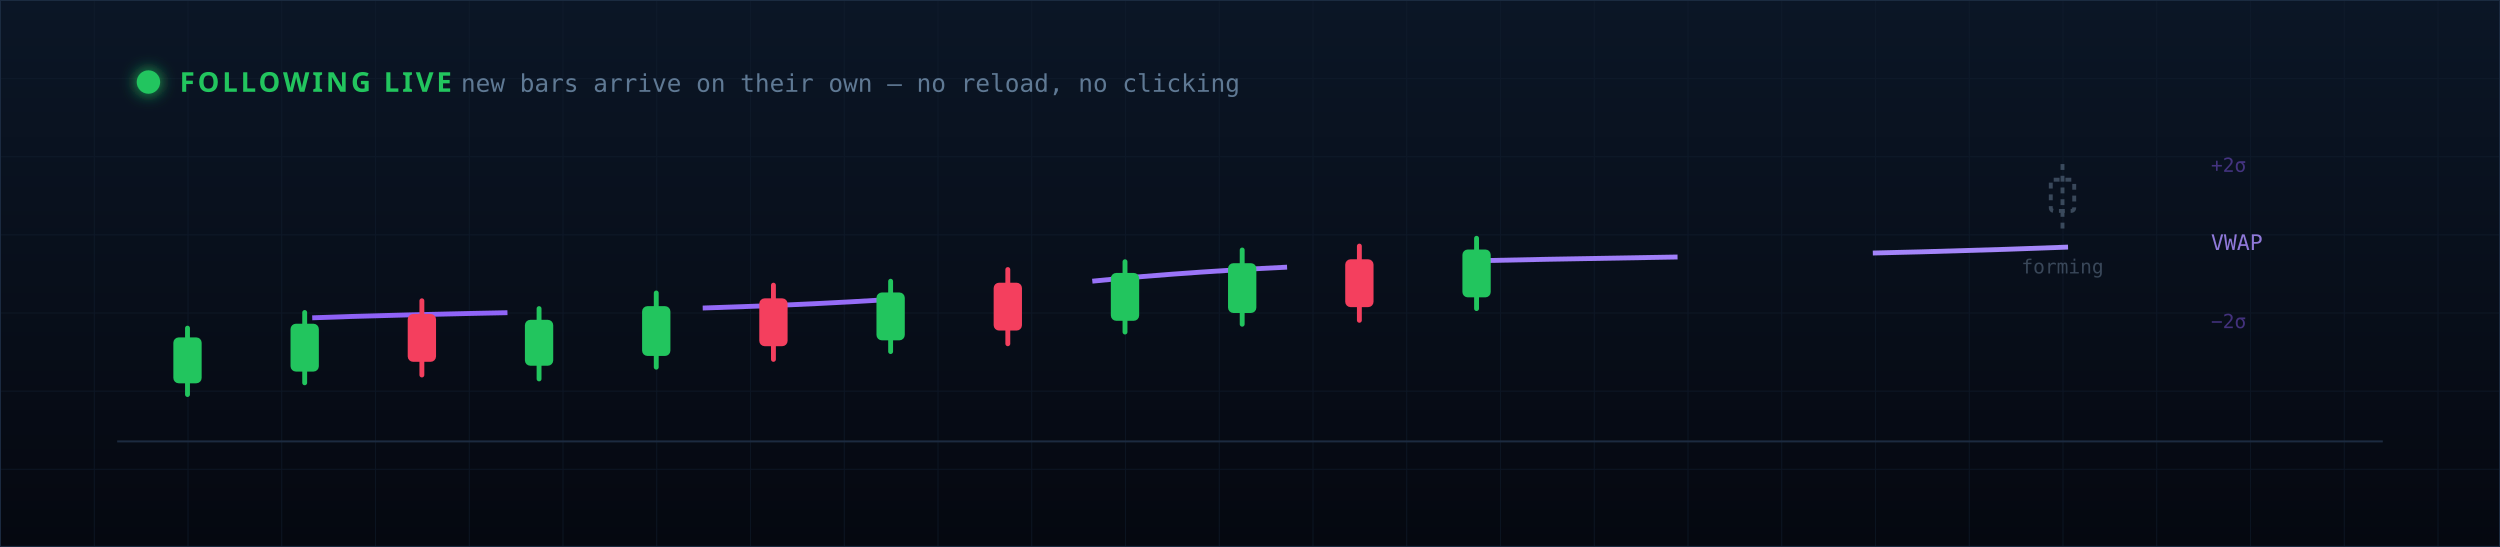
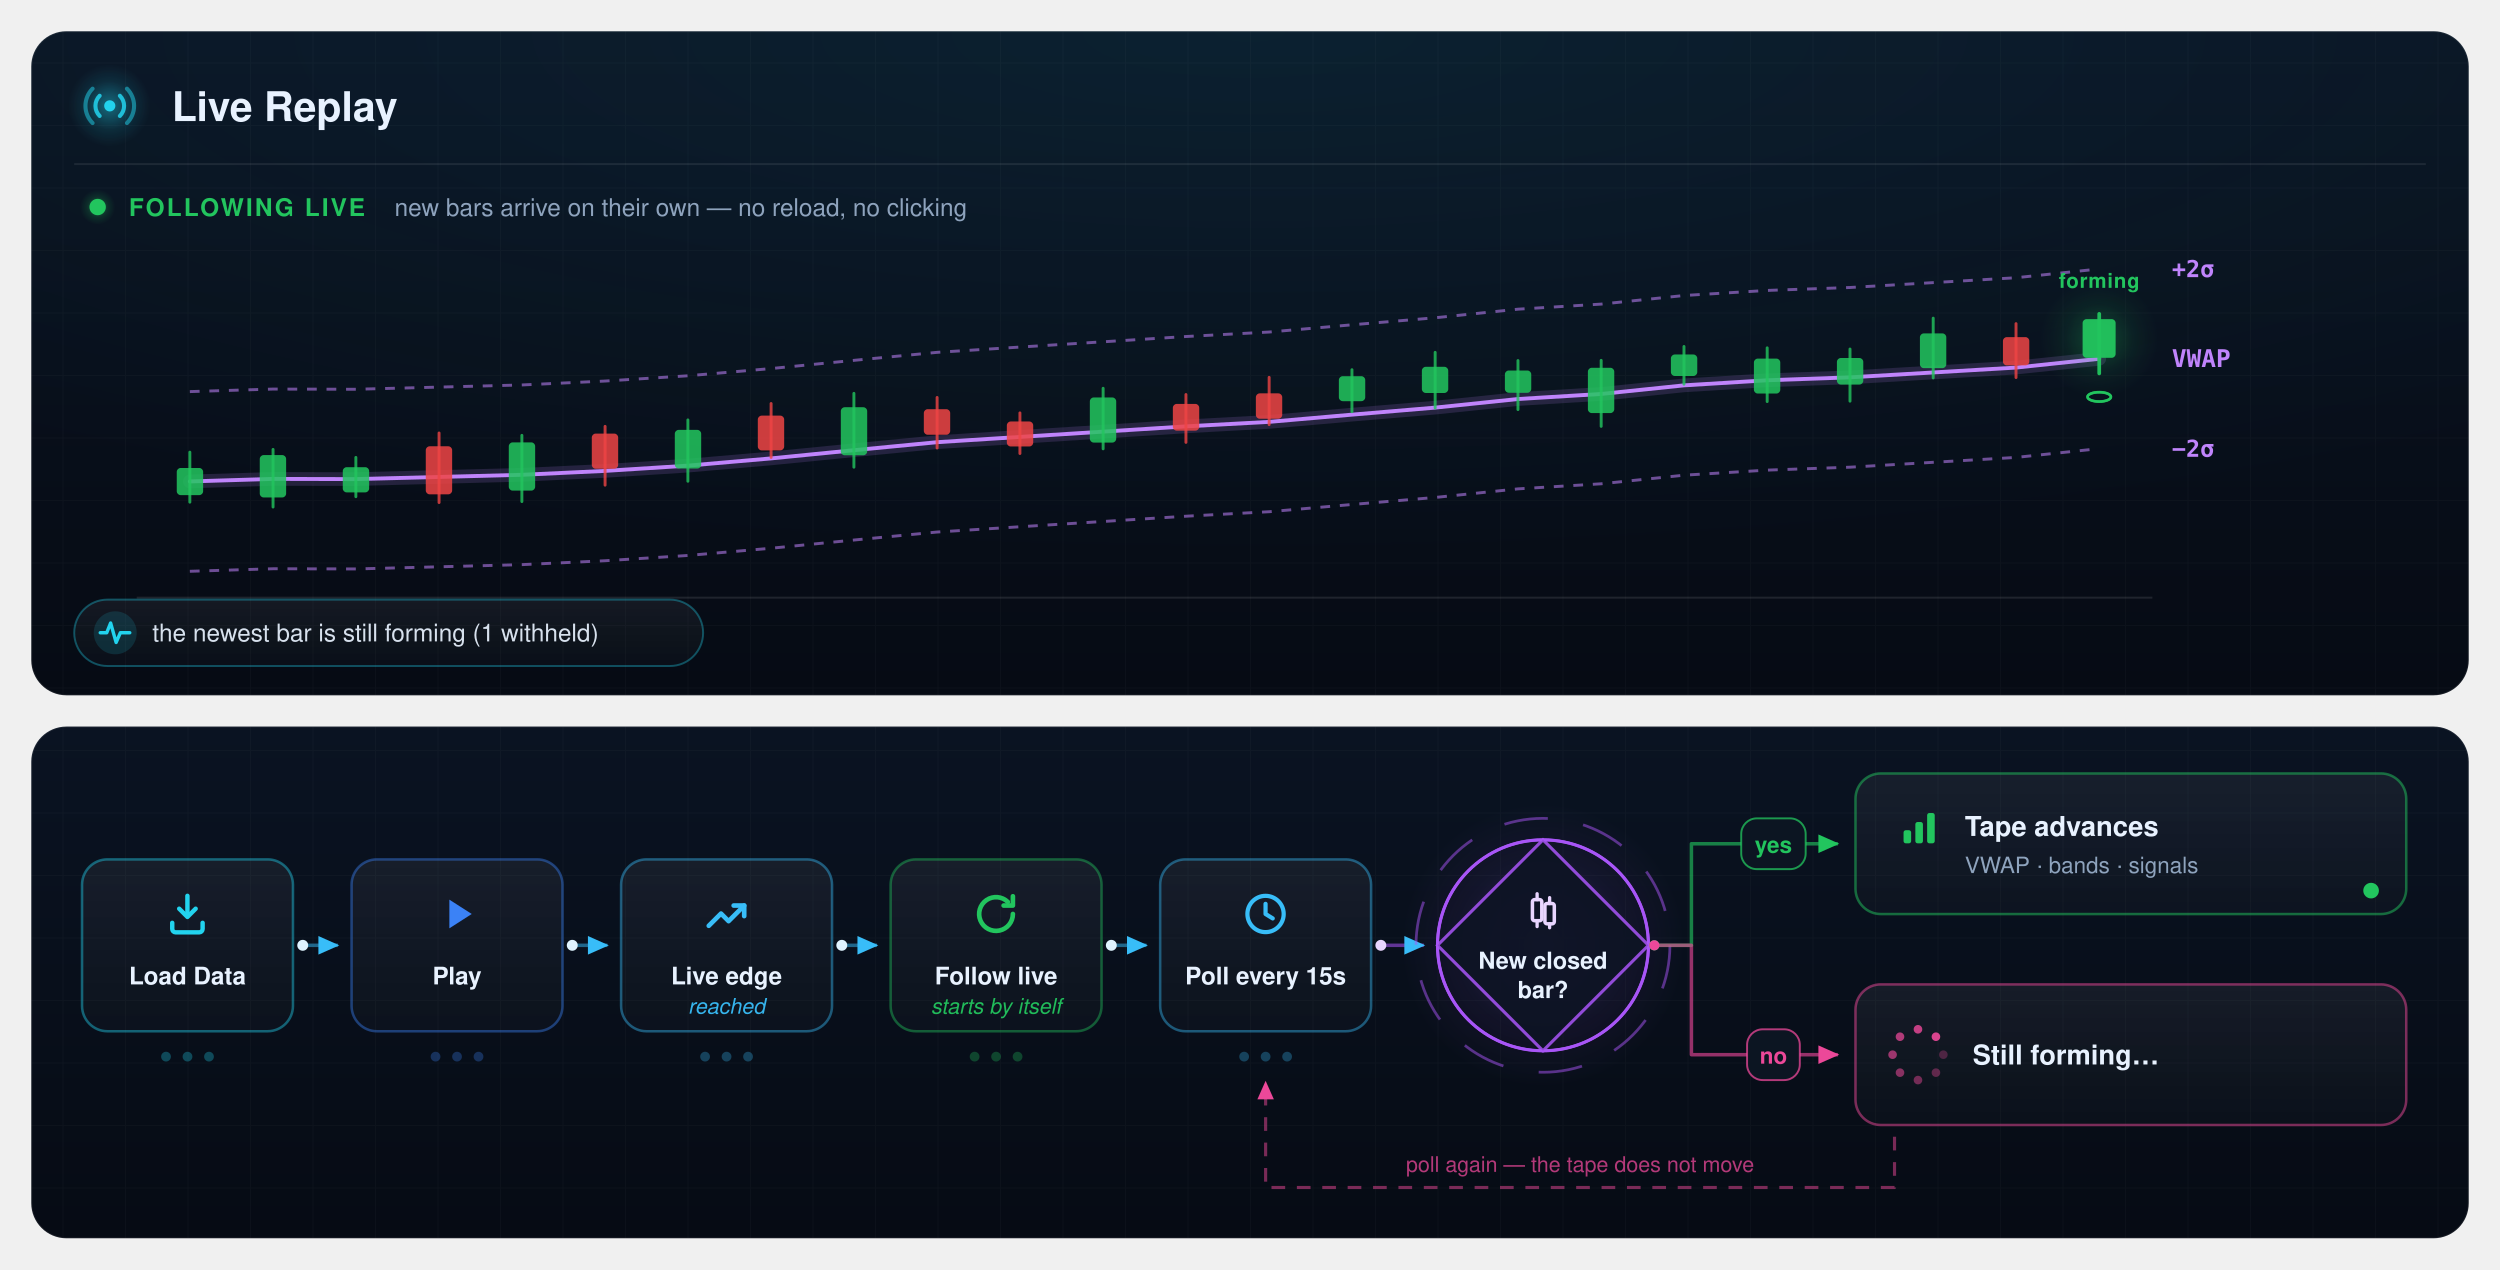
- <svg xmlns="http://www.w3.org/2000/svg" width="1280" height="280" viewBox="0 0 1280 280" role="img" aria-label="Live Replay: candles arrive on their own as the market prints them, roughly fifteen seconds after each bar closes">
+ <svg xmlns="http://www.w3.org/2000/svg" width="1280" height="650" viewBox="0 0 1280 650" role="img" aria-label="Live Replay: candles arrive on their own about fifteen seconds after each bar closes, with VWAP and its two-sigma bands, the forming bar withheld, and the polling loop that decides when the tape advances">
  <defs>
-     <linearGradient id="tbg" x1="0" y1="0" x2="0" y2="1">
-       <stop offset="0%" stop-color="#0b1626" />
-       <stop offset="100%" stop-color="#050810" />
+     <linearGradient id="panel" x1="0" y1="0" x2="0" y2="1">
+       <stop offset="0%" stop-color="#0a1322" />
+       <stop offset="100%" stop-color="#060b14" />
    </linearGradient>
-     <linearGradient id="vwapline" gradientUnits="userSpaceOnUse" x1="60" y1="0" x2="1120" y2="0">
-       <stop offset="0%" stop-color="#8b5cf6" />
-       <stop offset="100%" stop-color="#a78bfa" />
+     <pattern id="grid" width="32" height="32" patternUnits="userSpaceOnUse">
+       <path d="M32 0H0v32" fill="none" stroke="#ffffff" stroke-opacity=".026" stroke-width="1" />
+     </pattern>
+     <radialGradient id="wash" cx="50%" cy="0%" r="80%">
+       <stop offset="0%" stop-color="#22d3ee" stop-opacity=".07" />
+       <stop offset="100%" stop-color="#22d3ee" stop-opacity="0" />
+     </radialGradient>
+     <radialGradient id="gGreen" cx="50%" cy="50%" r="50%">
+       <stop offset="0%" stop-color="#22c55e" stop-opacity=".55" />
+       <stop offset="60%" stop-color="#22c55e" stop-opacity=".13" />
+       <stop offset="100%" stop-color="#22c55e" stop-opacity="0" />
+     </radialGradient>
+     <radialGradient id="gViolet" cx="50%" cy="50%" r="50%">
+       <stop offset="0%" stop-color="#a855f7" stop-opacity=".55" />
+       <stop offset="60%" stop-color="#a855f7" stop-opacity=".13" />
+       <stop offset="100%" stop-color="#a855f7" stop-opacity="0" />
+     </radialGradient>
+     <radialGradient id="gCyan" cx="50%" cy="50%" r="50%">
+       <stop offset="0%" stop-color="#22d3ee" stop-opacity=".55" />
+       <stop offset="60%" stop-color="#22d3ee" stop-opacity=".13" />
+       <stop offset="100%" stop-color="#22d3ee" stop-opacity="0" />
+     </radialGradient>
+     <linearGradient id="card" x1="0" y1="0" x2="0" y2="1">
+       <stop offset="0%" stop-color="#ffffff" stop-opacity=".055" />
+       <stop offset="100%" stop-color="#ffffff" stop-opacity=".014" />
    </linearGradient>
-     <filter id="lglow" x="-90%" y="-90%" width="280%" height="280%">
-       <feGaussianBlur stdDeviation="4" result="b" />
-       <feMerge>
-         <feMergeNode in="b" />
-         <feMergeNode in="SourceGraphic" />
-       </feMerge>
-     </filter>
-     <pattern id="tgrid" width="48" height="40" patternUnits="userSpaceOnUse">
-       <path d="M 48 0 L 0 0 0 40" fill="none" stroke="#111e2f" stroke-width="1" />
-     </pattern>
+     <marker id="ar" viewBox="0 0 10 10" refX="8.4" refY="5" markerWidth="6.6" markerHeight="6.6" orient="auto-start-reverse">
+       <path d="M0 1 9 5 0 9z" fill="#38bdf8" />
+     </marker>
+     <marker id="arPink" viewBox="0 0 10 10" refX="8.4" refY="5" markerWidth="6.6" markerHeight="6.6" orient="auto-start-reverse">
+       <path d="M0 1 9 5 0 9z" fill="#ec4899" />
+     </marker>
+     <marker id="arGreen" viewBox="0 0 10 10" refX="8.4" refY="5" markerWidth="6.6" markerHeight="6.6" orient="auto-start-reverse">
+       <path d="M0 1 9 5 0 9z" fill="#22c55e" />
+     </marker>
  </defs>
-   <rect width="1280" height="280" fill="url(#tbg)" />
-   <rect width="1280" height="280" fill="url(#tgrid)" opacity=".55" />
-   <rect width="1280" height="280" fill="none" stroke="#1c2b40" />
-   <g fill="none">
-     <path pathLength="100" stroke-dasharray="100" stroke-dashoffset="100" d="M 60 168 C 220 156, 380 164, 540 146 S 860 136, 1120 124" stroke="url(#vwapline)" stroke-width="2.5">
-       <animate attributeName="stroke-dashoffset" values="100;0;0" keyTimes="0;.18;1" dur="9s" repeatCount="indefinite" calcMode="spline" keySplines="0.4 0 0.2 1;0 0 1 1" />
+   <g>
+     <rect x="16" y="16" width="1248" height="340" rx="18" fill="url(#panel)" stroke="#ffffff" stroke-opacity=".075" />
+     <rect x="16" y="16" width="1248" height="340" rx="18" fill="url(#grid)" />
+     <rect x="16" y="16" width="1248" height="340" rx="18" fill="url(#wash)" />
+     <circle cx="56" cy="54" r="21" fill="url(#gCyan)" opacity=".8" />
+     <g transform="translate(43 41) scale(1.1)">
+       <circle cx="12" cy="12" r="2.6" fill="#22d3ee" />
+       <path d="M7.3 7.3a6.6 6.6 0 0 0 0 9.4M16.7 7.3a6.6 6.6 0 0 1 0 9.4" fill="none" stroke="#22d3ee" stroke-width="1.9" stroke-linecap="round" opacity=".85" />
+       <path d="M4 4a11.3 11.3 0 0 0 0 16M20 4a11.3 11.3 0 0 1 0 16" fill="none" stroke="#22d3ee" stroke-width="1.9" stroke-linecap="round" opacity=".5" />
+     </g>
+     <text x="88" y="62" font-family="ui-sans-serif,-apple-system,BlinkMacSystemFont,'Segoe UI',Helvetica,Arial,sans-serif" font-size="21" font-weight="700" fill="#e8f2ff">Live Replay</text>
+     <line x1="38" y1="84" x2="1242" y2="84" stroke="#ffffff" stroke-opacity=".08" stroke-width="1" />
+     <circle cx="50" cy="106" r="9" fill="url(#gGreen)">
+       <animate attributeName="opacity" values=".35;1;.35" dur="2.4s" repeatCount="indefinite" />
+     </circle>
+     <circle cx="50" cy="106" r="4.2" fill="#22c55e" />
+     <text x="66" y="110.6" font-family="ui-sans-serif,-apple-system,BlinkMacSystemFont,'Segoe UI',Helvetica,Arial,sans-serif" font-size="12.5" font-weight="700" letter-spacing="1.1" fill="#22c55e">FOLLOWING LIVE</text>
+     <text x="202" y="110.6" font-family="ui-sans-serif,-apple-system,BlinkMacSystemFont,'Segoe UI',Helvetica,Arial,sans-serif" font-size="12.5" fill="#8ea3bd">new bars arrive on their own — no reload, no clicking</text>
+     <polyline points="97.2,200.5 139.8,199.2 182.2,199.3 224.8,198.2 267.2,197.1 309.8,195.1 352.2,192.4 394.8,188.7 437.2,184.5 479.8,180.4 522.2,177.7 564.8,175.0 607.2,172.3 649.8,170.0 692.2,166.3 734.8,162.7 777.2,158.3 819.8,155.7 862.2,151.3 904.8,148.7 947.2,147.2 989.8,144.7 1032.2,142.2 1074.8,137.7" fill="none" stroke="#c084fc" stroke-opacity=".55" stroke-width="1.5" stroke-dasharray="5 5" />
+     <polyline points="97.2,292.5 139.8,291.2 182.2,291.3 224.8,290.2 267.2,289.1 309.8,287.1 352.2,284.4 394.8,280.7 437.2,276.5 479.8,272.4 522.2,269.7 564.8,267.0 607.2,264.3 649.8,262.0 692.2,258.3 734.8,254.7 777.2,250.3 819.8,247.7 862.2,243.3 904.8,240.7 947.2,239.2 989.8,236.7 1032.2,234.2 1074.8,229.7" fill="none" stroke="#c084fc" stroke-opacity=".55" stroke-width="1.5" stroke-dasharray="5 5" />
+     <polyline points="97.2,246.5 139.8,245.2 182.2,245.3 224.8,244.2 267.2,243.1 309.8,241.1 352.2,238.4 394.8,234.7 437.2,230.5 479.8,226.4 522.2,223.7 564.8,221.0 607.2,218.3 649.8,216.0 692.2,212.3 734.8,208.7 777.2,204.3 819.8,201.7 862.2,197.3 904.8,194.7 947.2,193.2 989.8,190.7 1032.2,188.2 1074.8,183.7" fill="none" stroke="#c084fc" stroke-opacity=".16" stroke-width="7" stroke-linecap="round" />
+     <polyline points="97.2,246.5 139.8,245.2 182.2,245.3 224.8,244.2 267.2,243.1 309.8,241.1 352.2,238.4 394.8,234.7 437.2,230.5 479.8,226.4 522.2,223.7 564.8,221.0 607.2,218.3 649.8,216.0 692.2,212.3 734.8,208.7 777.2,204.3 819.8,201.7 862.2,197.3 904.8,194.7 947.2,193.2 989.8,190.7 1032.2,188.2 1074.8,183.7" fill="none" stroke="#c084fc" stroke-width="2" stroke-linecap="round" />
+     <line x1="97.2" y1="231.5" x2="97.2" y2="257.1" stroke="#22c55e" stroke-opacity="0.8" stroke-width="1.5" stroke-linecap="round" />
+     <rect x="90.5" y="239.6" width="13.5" height="13.9" rx="2" fill="#22c55e" fill-opacity="0.85">
+     </rect>
+     <line x1="139.8" y1="230.1" x2="139.8" y2="259.6" stroke="#22c55e" stroke-opacity="0.8" stroke-width="1.5" stroke-linecap="round" />
+     <rect x="133.0" y="233.0" width="13.5" height="21.7" rx="2" fill="#22c55e" fill-opacity="0.85">
+     </rect>
+     <line x1="182.2" y1="234.2" x2="182.2" y2="254.3" stroke="#22c55e" stroke-opacity="0.8" stroke-width="1.5" stroke-linecap="round" />
+     <rect x="175.5" y="239.2" width="13.5" height="12.9" rx="2" fill="#22c55e" fill-opacity="0.85">
+     </rect>
+     <line x1="224.8" y1="221.7" x2="224.8" y2="257.3" stroke="#ef4444" stroke-opacity="0.8" stroke-width="1.5" stroke-linecap="round" />
+     <rect x="218.0" y="228.5" width="13.5" height="24.6" rx="2" fill="#ef4444" fill-opacity="0.85">
+     </rect>
+     <line x1="267.2" y1="222.9" x2="267.2" y2="256.8" stroke="#22c55e" stroke-opacity="0.8" stroke-width="1.5" stroke-linecap="round" />
+     <rect x="260.5" y="226.5" width="13.5" height="24.7" rx="2" fill="#22c55e" fill-opacity="0.85">
+     </rect>
+     <line x1="309.8" y1="218.3" x2="309.8" y2="248.4" stroke="#ef4444" stroke-opacity="0.8" stroke-width="1.5" stroke-linecap="round" />
+     <rect x="303.0" y="222.0" width="13.5" height="18.0" rx="2" fill="#ef4444" fill-opacity="0.85">
+     </rect>
+     <line x1="352.2" y1="215.0" x2="352.2" y2="246.4" stroke="#22c55e" stroke-opacity="0.8" stroke-width="1.5" stroke-linecap="round" />
+     <rect x="345.5" y="220.1" width="13.5" height="19.8" rx="2" fill="#22c55e" fill-opacity="0.85">
+     </rect>
+     <line x1="394.8" y1="206.6" x2="394.8" y2="234.2" stroke="#ef4444" stroke-opacity="0.8" stroke-width="1.5" stroke-linecap="round" />
+     <rect x="388.0" y="212.8" width="13.5" height="17.8" rx="2" fill="#ef4444" fill-opacity="0.85">
+     </rect>
+     <line x1="437.2" y1="201.4" x2="437.2" y2="239.2" stroke="#22c55e" stroke-opacity="0.8" stroke-width="1.5" stroke-linecap="round" />
+     <rect x="430.5" y="208.5" width="13.5" height="24.6" rx="2" fill="#22c55e" fill-opacity="0.85">
+     </rect>
+     <line x1="479.8" y1="203.5" x2="479.8" y2="229.4" stroke="#ef4444" stroke-opacity="0.8" stroke-width="1.5" stroke-linecap="round" />
+     <rect x="473.0" y="209.5" width="13.5" height="13.1" rx="2" fill="#ef4444" fill-opacity="0.85">
+     </rect>
+     <line x1="522.2" y1="211.4" x2="522.2" y2="232.2" stroke="#ef4444" stroke-opacity="0.8" stroke-width="1.5" stroke-linecap="round" />
+     <rect x="515.5" y="215.8" width="13.5" height="12.8" rx="2" fill="#ef4444" fill-opacity="0.85">
+     </rect>
+     <line x1="564.8" y1="198.8" x2="564.8" y2="229.8" stroke="#22c55e" stroke-opacity="0.8" stroke-width="1.5" stroke-linecap="round" />
+     <rect x="558.0" y="203.5" width="13.5" height="23.1" rx="2" fill="#22c55e" fill-opacity="0.85">
+     </rect>
+     <line x1="607.2" y1="202.0" x2="607.2" y2="226.5" stroke="#ef4444" stroke-opacity="0.8" stroke-width="1.5" stroke-linecap="round" />
+     <rect x="600.5" y="206.8" width="13.5" height="13.7" rx="2" fill="#ef4444" fill-opacity="0.85">
+     </rect>
+     <line x1="649.8" y1="193.2" x2="649.8" y2="217.4" stroke="#ef4444" stroke-opacity="0.8" stroke-width="1.5" stroke-linecap="round" />
+     <rect x="643.0" y="201.4" width="13.5" height="13.0" rx="2" fill="#ef4444" fill-opacity="0.85">
+     </rect>
+     <line x1="692.2" y1="189.3" x2="692.2" y2="210.8" stroke="#22c55e" stroke-opacity="0.8" stroke-width="1.5" stroke-linecap="round" />
+     <rect x="685.5" y="192.6" width="13.5" height="12.8" rx="2" fill="#22c55e" fill-opacity="0.85">
+     </rect>
+     <line x1="734.8" y1="180.4" x2="734.8" y2="208.9" stroke="#22c55e" stroke-opacity="0.8" stroke-width="1.5" stroke-linecap="round" />
+     <rect x="728.0" y="187.8" width="13.5" height="13.4" rx="2" fill="#22c55e" fill-opacity="0.85">
+     </rect>
+     <line x1="777.2" y1="184.6" x2="777.2" y2="209.7" stroke="#22c55e" stroke-opacity="0.8" stroke-width="1.5" stroke-linecap="round" />
+     <rect x="770.5" y="189.7" width="13.5" height="11.4" rx="2" fill="#22c55e" fill-opacity="0.85">
+     </rect>
+     <line x1="819.8" y1="184.5" x2="819.8" y2="218.3" stroke="#22c55e" stroke-opacity="0.8" stroke-width="1.5" stroke-linecap="round" />
+     <rect x="813.0" y="188.3" width="13.5" height="23.2" rx="2" fill="#22c55e" fill-opacity="0.85">
+     </rect>
+     <line x1="862.2" y1="177.4" x2="862.2" y2="196.7" stroke="#22c55e" stroke-opacity="0.8" stroke-width="1.5" stroke-linecap="round" />
+     <rect x="855.5" y="181.5" width="13.5" height="11.0" rx="2" fill="#22c55e" fill-opacity="0.85">
+     </rect>
+     <line x1="904.8" y1="178.1" x2="904.8" y2="205.6" stroke="#22c55e" stroke-opacity="0.8" stroke-width="1.5" stroke-linecap="round" />
+     <rect x="898.0" y="183.6" width="13.5" height="17.9" rx="2" fill="#22c55e" fill-opacity="0.85">
+     </rect>
+     <line x1="947.2" y1="178.7" x2="947.2" y2="205.4" stroke="#22c55e" stroke-opacity="0.8" stroke-width="1.5" stroke-linecap="round" />
+     <rect x="940.5" y="183.3" width="13.5" height="13.6" rx="2" fill="#22c55e" fill-opacity="0.85">
+     </rect>
+     <line x1="989.8" y1="162.9" x2="989.8" y2="193.5" stroke="#22c55e" stroke-opacity="0.8" stroke-width="1.5" stroke-linecap="round" />
+     <rect x="983.0" y="170.7" width="13.5" height="17.8" rx="2" fill="#22c55e" fill-opacity="0.85">
+     </rect>
+     <line x1="1032.2" y1="165.7" x2="1032.2" y2="193.3" stroke="#ef4444" stroke-opacity="0.8" stroke-width="1.5" stroke-linecap="round" />
+     <rect x="1025.5" y="172.6" width="13.5" height="14.5" rx="2" fill="#ef4444" fill-opacity="0.85">
+     </rect>
+     <circle cx="1074.8" cy="173.3" r="30" fill="url(#gGreen)" opacity=".55">
+       <animate attributeName="opacity" values=".3;.8;.3" dur="1.8s" repeatCount="indefinite" />
+     </circle>
+     <line x1="1074.8" y1="160.7" x2="1074.8" y2="191.2" stroke="#22c55e" stroke-opacity="0.95" stroke-width="1.9" stroke-linecap="round" />
+     <rect x="1066.3" y="163.4" width="16.9" height="19.8" rx="2" fill="#22c55e" fill-opacity="0.95">
+       <animate attributeName="fill-opacity" values=".62;1;.62" dur="1.8s" repeatCount="indefinite" />
+     </rect>
+     <ellipse cx="1074.8" cy="203.2" rx="6" ry="2.4" fill="none" stroke="#22c55e" stroke-width="1.4" opacity=".9">
+       <animate attributeName="rx" values="6;21;6" dur="2.6s" repeatCount="indefinite" />
+     </ellipse>
+     <ellipse cx="1074.8" cy="203.2" rx="6" ry="2.4" fill="none" stroke="#22c55e" stroke-width="1.2">
+       <animate attributeName="opacity" values=".85;0;.85" dur="2.6s" repeatCount="indefinite" />
+     </ellipse>
+     <text x="1112" y="141.9" font-family="ui-monospace,SFMono-Regular,Menlo,Consolas,monospace" font-size="12" font-weight="600" fill="#c084fc">+2σ</text>
+     <text x="1112" y="187.9" font-family="ui-monospace,SFMono-Regular,Menlo,Consolas,monospace" font-size="12.5" font-weight="700" fill="#c084fc">VWAP</text>
+     <text x="1112" y="233.9" font-family="ui-monospace,SFMono-Regular,Menlo,Consolas,monospace" font-size="12" font-weight="600" fill="#c084fc">−2σ</text>
+     <text x="1074.8" y="147.4" text-anchor="middle" font-family="ui-sans-serif,-apple-system,BlinkMacSystemFont,'Segoe UI',Helvetica,Arial,sans-serif" font-size="10.5" font-weight="600" letter-spacing=".4" fill="#22c55e">forming</text>
+     <line x1="70" y1="306" x2="1102" y2="306" stroke="#ffffff" stroke-opacity=".10" stroke-width="1" />
+     <rect x="38" y="307" width="322" height="34" rx="17" fill="url(#card)" stroke="#22d3ee" stroke-opacity=".34" />
+     <circle cx="59" cy="324" r="11" fill="#22d3ee" fill-opacity=".14" />
+     <g transform="translate(49 314) scale(.83)">
+       <path d="M2.8 12h4l2.4-6 3.4 12 2.6-6h5.8" fill="none" stroke="#22d3ee" stroke-width="2.1" stroke-linecap="round" stroke-linejoin="round" />
+     </g>
+     <text x="78" y="328.4" font-family="ui-sans-serif,-apple-system,BlinkMacSystemFont,'Segoe UI',Helvetica,Arial,sans-serif" font-size="12.5" fill="#e8f2ff" fill-opacity=".92">the newest bar is still forming (1 withheld)</text>
+   </g>
+   <g>
+     <rect x="16" y="372" width="1248" height="262" rx="18" fill="url(#panel)" stroke="#ffffff" stroke-opacity=".075" />
+     <rect x="16" y="372" width="1248" height="262" rx="18" fill="url(#grid)" />
+     <line x1="155" y1="484" x2="173" y2="484" stroke="#38bdf8" stroke-opacity=".5" stroke-width="1.8" marker-end="url(#ar)" />
+     <circle cx="155.0" cy="484" r="2.8" fill="#dff3ff">
+       <animate attributeName="cx" from="155.0" to="171.0" dur="1.5s" begin="0.00s" repeatCount="indefinite" />
+     </circle>
+     <line x1="293" y1="484" x2="311" y2="484" stroke="#38bdf8" stroke-opacity=".5" stroke-width="1.8" marker-end="url(#ar)" />
+     <circle cx="293.0" cy="484" r="2.8" fill="#dff3ff">
+       <animate attributeName="cx" from="293.0" to="309.0" dur="1.5s" begin="0.40s" repeatCount="indefinite" />
+     </circle>
+     <line x1="431" y1="484" x2="449" y2="484" stroke="#38bdf8" stroke-opacity=".5" stroke-width="1.8" marker-end="url(#ar)" />
+     <circle cx="431.0" cy="484" r="2.8" fill="#dff3ff">
+       <animate attributeName="cx" from="431.0" to="447.0" dur="1.5s" begin="0.80s" repeatCount="indefinite" />
+     </circle>
+     <line x1="569" y1="484" x2="587" y2="484" stroke="#38bdf8" stroke-opacity=".5" stroke-width="1.8" marker-end="url(#ar)" />
+     <circle cx="569.0" cy="484" r="2.8" fill="#dff3ff">
+       <animate attributeName="cx" from="569.0" to="585.0" dur="1.5s" begin="1.20s" repeatCount="indefinite" />
+     </circle>
+     <line x1="707" y1="484" x2="729" y2="484" stroke="#a855f7" stroke-opacity=".55" stroke-width="1.8" marker-end="url(#ar)" />
+     <circle cx="707.0" cy="484" r="2.8" fill="#e9d5ff">
+       <animate attributeName="cx" from="707.0" to="727.0" dur="1.5s" begin="1.60s" repeatCount="indefinite" />
+     </circle>
+     <g>
+       <rect x="42" y="440" width="108" height="88" rx="13" fill="url(#card)" stroke="#22d3ee" stroke-opacity=".42" stroke-width="1.3">
+         <animate attributeName="stroke-opacity" values=".42;.95;.42" dur="3.10s" begin="0.00s" repeatCount="indefinite" />
+       </rect>
+       <g transform="translate(83.0 455.0) scale(1.08)">
+         <path d="M12 3.4v9" stroke="#22d3ee" stroke-width="2.1" stroke-linecap="round" />
+         <path d="M8.1 9.5 12 13.4 15.9 9.5" fill="none" stroke="#22d3ee" stroke-width="2.1" stroke-linecap="round" stroke-linejoin="round" />
+         <path d="M4.8 16.2v2.9a1.6 1.6 0 0 0 1.6 1.6h11.2a1.6 1.6 0 0 0 1.6-1.6v-2.9" fill="none" stroke="#22d3ee" stroke-width="2.1" stroke-linecap="round" />
+       </g>
+       <text x="96.0" y="504" text-anchor="middle" font-family="ui-sans-serif,-apple-system,BlinkMacSystemFont,'Segoe UI',Helvetica,Arial,sans-serif" font-size="12.4" font-weight="600" fill="#e8f2ff">Load Data</text>
+       <circle cx="85.0" cy="541" r="2.5" fill="#22d3ee" opacity=".3">
+         <animate attributeName="opacity" values=".3;1;.3" dur="1.35s" begin="0.00s" repeatCount="indefinite" />
+       </circle>
+       <circle cx="96.0" cy="541" r="2.5" fill="#22d3ee" opacity=".3">
+         <animate attributeName="opacity" values=".3;1;.3" dur="1.35s" begin="0.16s" repeatCount="indefinite" />
+       </circle>
+       <circle cx="107.0" cy="541" r="2.5" fill="#22d3ee" opacity=".3">
+         <animate attributeName="opacity" values=".3;1;.3" dur="1.35s" begin="0.32s" repeatCount="indefinite" />
+       </circle>
+     </g>
+     <g>
+       <rect x="180" y="440" width="108" height="88" rx="13" fill="url(#card)" stroke="#3b82f6" stroke-opacity=".42" stroke-width="1.3">
+         <animate attributeName="stroke-opacity" values=".42;.95;.42" dur="3.10s" begin="0.40s" repeatCount="indefinite" />
+       </rect>
+       <g transform="translate(221.0 455.0) scale(1.08)">
+         <path d="M8.4 5.2 19 12 8.4 18.8z" fill="#3b82f6" />
+       </g>
+       <text x="234.0" y="504" text-anchor="middle" font-family="ui-sans-serif,-apple-system,BlinkMacSystemFont,'Segoe UI',Helvetica,Arial,sans-serif" font-size="12.4" font-weight="600" fill="#e8f2ff">Play</text>
+       <circle cx="223.0" cy="541" r="2.5" fill="#3b82f6" opacity=".3">
+         <animate attributeName="opacity" values=".3;1;.3" dur="1.35s" begin="0.40s" repeatCount="indefinite" />
+       </circle>
+       <circle cx="234.0" cy="541" r="2.5" fill="#3b82f6" opacity=".3">
+         <animate attributeName="opacity" values=".3;1;.3" dur="1.35s" begin="0.56s" repeatCount="indefinite" />
+       </circle>
+       <circle cx="245.0" cy="541" r="2.5" fill="#3b82f6" opacity=".3">
+         <animate attributeName="opacity" values=".3;1;.3" dur="1.35s" begin="0.72s" repeatCount="indefinite" />
+       </circle>
+     </g>
+     <g>
+       <rect x="318" y="440" width="108" height="88" rx="13" fill="url(#card)" stroke="#38bdf8" stroke-opacity=".42" stroke-width="1.3">
+         <animate attributeName="stroke-opacity" values=".42;.95;.42" dur="3.10s" begin="0.80s" repeatCount="indefinite" />
+       </rect>
+       <g transform="translate(359.0 455.0) scale(1.08)">
+         <path d="M3.6 17.6 9.4 11.8l3.6 3.6L20.4 8" fill="none" stroke="#38bdf8" stroke-width="2.2" stroke-linecap="round" stroke-linejoin="round" />
+         <path d="M15.4 8h5v5" fill="none" stroke="#38bdf8" stroke-width="2.2" stroke-linecap="round" stroke-linejoin="round" />
+       </g>
+       <text x="372.0" y="504" text-anchor="middle" font-family="ui-sans-serif,-apple-system,BlinkMacSystemFont,'Segoe UI',Helvetica,Arial,sans-serif" font-size="12.4" font-weight="600" fill="#e8f2ff">Live edge</text>
+       <text x="372.0" y="519" text-anchor="middle" font-family="ui-sans-serif,-apple-system,BlinkMacSystemFont,'Segoe UI',Helvetica,Arial,sans-serif" font-size="11" font-style="italic" fill="#38bdf8" fill-opacity=".95">reached</text>
+       <circle cx="361.0" cy="541" r="2.5" fill="#38bdf8" opacity=".3">
+         <animate attributeName="opacity" values=".3;1;.3" dur="1.35s" begin="0.80s" repeatCount="indefinite" />
+       </circle>
+       <circle cx="372.0" cy="541" r="2.5" fill="#38bdf8" opacity=".3">
+         <animate attributeName="opacity" values=".3;1;.3" dur="1.35s" begin="0.96s" repeatCount="indefinite" />
+       </circle>
+       <circle cx="383.0" cy="541" r="2.5" fill="#38bdf8" opacity=".3">
+         <animate attributeName="opacity" values=".3;1;.3" dur="1.35s" begin="1.12s" repeatCount="indefinite" />
+       </circle>
+     </g>
+     <g>
+       <rect x="456" y="440" width="108" height="88" rx="13" fill="url(#card)" stroke="#22c55e" stroke-opacity=".42" stroke-width="1.3">
+         <animate attributeName="stroke-opacity" values=".42;.95;.42" dur="3.10s" begin="1.20s" repeatCount="indefinite" />
+       </rect>
+       <g transform="translate(497.0 455.0) scale(1.08)">
+         <path d="M20 12a8 8 0 1 1-2.4-5.7" fill="none" stroke="#22c55e" stroke-width="2.2" stroke-linecap="round" />
+         <path d="M20 3.6V8h-4.4" fill="none" stroke="#22c55e" stroke-width="2.2" stroke-linecap="round" stroke-linejoin="round" />
+       </g>
+       <text x="510.0" y="504" text-anchor="middle" font-family="ui-sans-serif,-apple-system,BlinkMacSystemFont,'Segoe UI',Helvetica,Arial,sans-serif" font-size="12.4" font-weight="600" fill="#e8f2ff">Follow live</text>
+       <text x="510.0" y="519" text-anchor="middle" font-family="ui-sans-serif,-apple-system,BlinkMacSystemFont,'Segoe UI',Helvetica,Arial,sans-serif" font-size="11" font-style="italic" fill="#22c55e" fill-opacity=".95">starts by itself</text>
+       <circle cx="499.0" cy="541" r="2.5" fill="#22c55e" opacity=".3">
+         <animate attributeName="opacity" values=".3;1;.3" dur="1.35s" begin="1.20s" repeatCount="indefinite" />
+       </circle>
+       <circle cx="510.0" cy="541" r="2.5" fill="#22c55e" opacity=".3">
+         <animate attributeName="opacity" values=".3;1;.3" dur="1.35s" begin="1.36s" repeatCount="indefinite" />
+       </circle>
+       <circle cx="521.0" cy="541" r="2.5" fill="#22c55e" opacity=".3">
+         <animate attributeName="opacity" values=".3;1;.3" dur="1.35s" begin="1.52s" repeatCount="indefinite" />
+       </circle>
+     </g>
+     <g>
+       <rect x="594" y="440" width="108" height="88" rx="13" fill="url(#card)" stroke="#38bdf8" stroke-opacity=".42" stroke-width="1.3">
+         <animate attributeName="stroke-opacity" values=".42;.95;.42" dur="3.10s" begin="1.60s" repeatCount="indefinite" />
+       </rect>
+       <g transform="translate(635.0 455.0) scale(1.08)">
+         <circle cx="12" cy="12" r="8.6" fill="none" stroke="#38bdf8" stroke-width="2" />
+         <path d="M12 7.2V12l3.4 2.1" fill="none" stroke="#38bdf8" stroke-width="2" stroke-linecap="round" stroke-linejoin="round" />
+       </g>
+       <text x="648.0" y="504" text-anchor="middle" font-family="ui-sans-serif,-apple-system,BlinkMacSystemFont,'Segoe UI',Helvetica,Arial,sans-serif" font-size="12.4" font-weight="600" fill="#e8f2ff">Poll every 15s</text>
+       <circle cx="637.0" cy="541" r="2.5" fill="#38bdf8" opacity=".3">
+         <animate attributeName="opacity" values=".3;1;.3" dur="1.35s" begin="1.60s" repeatCount="indefinite" />
+       </circle>
+       <circle cx="648.0" cy="541" r="2.5" fill="#38bdf8" opacity=".3">
+         <animate attributeName="opacity" values=".3;1;.3" dur="1.35s" begin="1.76s" repeatCount="indefinite" />
+       </circle>
+       <circle cx="659.0" cy="541" r="2.5" fill="#38bdf8" opacity=".3">
+         <animate attributeName="opacity" values=".3;1;.3" dur="1.35s" begin="1.92s" repeatCount="indefinite" />
+       </circle>
+     </g>
+     <g>
+       <circle cx="790" cy="484" r="72" fill="url(#gViolet)" opacity=".5">
+         <animate attributeName="opacity" values=".28;.72;.28" dur="2.8s" repeatCount="indefinite" />
+       </circle>
+       <circle cx="790" cy="484" r="65" fill="none" stroke="#a855f7" stroke-opacity=".5" stroke-width="1.4" stroke-dasharray="22.5 18.4">
+         <animateTransform attributeName="transform" type="rotate" from="0 790 484" to="360 790 484" dur="14s" repeatCount="indefinite" />
+       </circle>
+       <circle cx="790" cy="484" r="54" fill="none" stroke="#a855f7" stroke-width="1.6">
+         <animate attributeName="r" values="54;74;54" dur="2.8s" repeatCount="indefinite" />
+       </circle>
+       <circle cx="790" cy="484" r="54" fill="none" stroke="#a855f7" stroke-width="1.4">
+         <animate attributeName="opacity" values=".7;0;.7" dur="2.8s" repeatCount="indefinite" />
+       </circle>
+       <path d="M790 430 L844 484 L790 538 L736 484z" fill="#0d1424" fill-opacity=".92" stroke="#a855f7" stroke-opacity=".85" stroke-width="1.6" />
+       <g transform="translate(778 454) scale(1.0)">
+         <path d="M9 3.6v3M9 17.4v3M15.4 5.6v3M15.4 19v2" stroke="#e9d5ff" stroke-width="1.7" stroke-linecap="round" />
+         <rect x="6.6" y="6.6" width="4.8" height="10.8" rx="1.1" fill="none" stroke="#e9d5ff" stroke-width="1.8" />
+         <rect x="13" y="8.6" width="4.8" height="10.4" rx="1.1" fill="none" stroke="#e9d5ff" stroke-width="1.8" />
+       </g>
+       <text x="790" y="496" text-anchor="middle" font-family="ui-sans-serif,-apple-system,BlinkMacSystemFont,'Segoe UI',Helvetica,Arial,sans-serif" font-size="12" font-weight="600" fill="#e8f2ff">New closed</text>
+       <text x="790" y="511" text-anchor="middle" font-family="ui-sans-serif,-apple-system,BlinkMacSystemFont,'Segoe UI',Helvetica,Arial,sans-serif" font-size="12" font-weight="600" fill="#e8f2ff">bar?</text>
+     </g>
+     <path d="M847 484 L866 484 L866 432 L941 432" fill="none" stroke="#22c55e" stroke-opacity=".62" stroke-width="1.8" stroke-linejoin="round" marker-end="url(#arGreen)" />
+     <rect x="891.5" y="419" width="33" height="26" rx="8" fill="#0c1522" stroke="#22c55e" stroke-opacity=".75" />
+     <text x="908.0" y="436.6" text-anchor="middle" font-family="ui-sans-serif,-apple-system,BlinkMacSystemFont,'Segoe UI',Helvetica,Arial,sans-serif" font-size="11.5" font-weight="700" fill="#22c55e">yes</text>
+     <circle cx="847" cy="484" r="2.6" fill="#22c55e">
+       <animate attributeName="cx" from="847" to="939" dur="1.3s" begin="2.00s" repeatCount="indefinite" />
+       <animate attributeName="cy" from="484" to="432" dur="1.3s" begin="2.00s" repeatCount="indefinite" />
+     </circle>
+     <path d="M847 484 L866 484 L866 540 L941 540" fill="none" stroke="#ec4899" stroke-opacity=".62" stroke-width="1.8" stroke-linejoin="round" marker-end="url(#arPink)" />
+     <rect x="894.5" y="527" width="27" height="26" rx="8" fill="#0c1522" stroke="#ec4899" stroke-opacity=".75" />
+     <text x="908.0" y="544.6" text-anchor="middle" font-family="ui-sans-serif,-apple-system,BlinkMacSystemFont,'Segoe UI',Helvetica,Arial,sans-serif" font-size="11.5" font-weight="700" fill="#ec4899">no</text>
+     <circle cx="847" cy="484" r="2.6" fill="#ec4899">
+       <animate attributeName="cx" from="847" to="939" dur="1.3s" begin="2.65s" repeatCount="indefinite" />
+       <animate attributeName="cy" from="484" to="540" dur="1.3s" begin="2.65s" repeatCount="indefinite" />
+     </circle>
+     <g>
+       <rect x="950" y="396" width="282" height="72" rx="13" fill="url(#card)" stroke="#22c55e" stroke-opacity=".5" stroke-width="1.3" />
+       <g transform="translate(970 411) scale(1.05)">
+         <rect x="4.4" y="13.4" width="3.7" height="6.4" rx="1.1" fill="#22c55e" />
+         <rect x="10.15" y="9.4" width="3.7" height="10.4" rx="1.1" fill="#22c55e" />
+         <rect x="15.9" y="5" width="3.7" height="14.8" rx="1.1" fill="#22c55e" />
+       </g>
+       <text x="1006" y="428" font-family="ui-sans-serif,-apple-system,BlinkMacSystemFont,'Segoe UI',Helvetica,Arial,sans-serif" font-size="14" font-weight="700" fill="#e8f2ff">Tape advances</text>
+       <text x="1006" y="447" font-family="ui-sans-serif,-apple-system,BlinkMacSystemFont,'Segoe UI',Helvetica,Arial,sans-serif" font-size="11.5" fill="#8ea3bd">VWAP · bands · signals</text>
+       <circle cx="1214" cy="456" r="4" fill="#22c55e">
+         <animate attributeName="opacity" values=".35;1;.35" dur="1.9s" repeatCount="indefinite" />
+       </circle>
+     </g>
+     <g>
+       <rect x="950" y="504" width="282" height="72" rx="13" fill="url(#card)" stroke="#ec4899" stroke-opacity=".5" stroke-width="1.3" />
+       <g transform="translate(982 540)">
+         <g>
+           <circle cx="13.0" cy="0.0" r="2.2" fill="#ec4899" opacity="0.28" />
+           <circle cx="9.2" cy="9.2" r="2.2" fill="#ec4899" opacity="0.37" />
+           <circle cx="0.0" cy="13.0" r="2.2" fill="#ec4899" opacity="0.46" />
+           <circle cx="-9.2" cy="9.2" r="2.2" fill="#ec4899" opacity="0.55" />
+           <circle cx="-13.0" cy="0.0" r="2.2" fill="#ec4899" opacity="0.64" />
+           <circle cx="-9.2" cy="-9.2" r="2.2" fill="#ec4899" opacity="0.73" />
+           <circle cx="-0.0" cy="-13.0" r="2.2" fill="#ec4899" opacity="0.82" />
+           <circle cx="9.2" cy="-9.2" r="2.2" fill="#ec4899" opacity="0.91" />
+           <animateTransform attributeName="transform" type="rotate" from="0 0 0" to="360 0 0" dur="3.4s" repeatCount="indefinite" />
+         </g>
+       </g>
+       <text x="1010" y="545" font-family="ui-sans-serif,-apple-system,BlinkMacSystemFont,'Segoe UI',Helvetica,Arial,sans-serif" font-size="14" font-weight="700" fill="#e8f2ff">Still forming…</text>
+     </g>
+     <path d="M970 582 L970 608 L648.0 608 L648.0 554" fill="none" stroke="#ec4899" stroke-opacity=".5" stroke-width="1.6" stroke-dasharray="7 6" stroke-linejoin="round" marker-end="url(#arPink)">
+       <animate attributeName="stroke-dashoffset" from="26" to="0" dur="1.1s" repeatCount="indefinite" />
    </path>
-     <path d="M 60 128 C 220 116, 380 124, 540 106 S 860 96, 1120 84" stroke="#8b5cf6" stroke-width="1.2" stroke-dasharray="4 6" opacity="0">
-       <animate attributeName="opacity" values="0;0;.32;.32" keyTimes="0;.10;.28;1" dur="9s" repeatCount="indefinite" calcMode="spline" keySplines="0 0 1 1;0.4 0 0.2 1;0 0 1 1" />
-     </path>
-     <path d="M 60 208 C 220 196, 380 204, 540 186 S 860 176, 1120 164" stroke="#8b5cf6" stroke-width="1.2" stroke-dasharray="4 6" opacity="0">
-       <animate attributeName="opacity" values="0;0;.32;.32" keyTimes="0;.10;.28;1" dur="9s" repeatCount="indefinite" calcMode="spline" keySplines="0 0 1 1;0.4 0 0.2 1;0 0 1 1" />
-     </path>
+     <text x="809" y="600" text-anchor="middle" font-family="ui-sans-serif,-apple-system,BlinkMacSystemFont,'Segoe UI',Helvetica,Arial,sans-serif" font-size="11" fill="#ec4899" fill-opacity=".75">poll again — the tape does not move</text>
  </g>
-   <text x="1132" y="128" font-family="ui-monospace,monospace" font-size="11" fill="#a78bfa" opacity=".85">VWAP</text>
-   <text x="1132" y="88" font-family="ui-monospace,monospace" font-size="10" fill="#8b5cf6" opacity=".45">+2σ</text>
-   <text x="1132" y="168" font-family="ui-monospace,monospace" font-size="10" fill="#8b5cf6" opacity=".45">−2σ</text>
-   <g stroke-width="2.5" stroke-linecap="round">
-     <g stroke="#22c55e" fill="#22c55e">
-       <line x1="96" y1="168" x2="96" y2="202" />
-       <rect x="90" y="174" width="12" height="21" rx="1.5" />
-       <line x1="156" y1="160" x2="156" y2="196" />
-       <rect x="150" y="167" width="12" height="22" rx="1.5" />
-       <line x1="276" y1="158" x2="276" y2="194" />
-       <rect x="270" y="165" width="12" height="21" rx="1.5" />
-       <line x1="336" y1="150" x2="336" y2="188" />
-       <rect x="330" y="158" width="12" height="23" rx="1.5" />
-       <line x1="456" y1="144" x2="456" y2="180" />
-       <rect x="450" y="151" width="12" height="22" rx="1.5" />
-       <line x1="576" y1="134" x2="576" y2="170" />
-       <rect x="570" y="141" width="12" height="22" rx="1.5" />
-       <line x1="636" y1="128" x2="636" y2="166" />
-       <rect x="630" y="136" width="12" height="23" rx="1.5" />
-       <line x1="756" y1="122" x2="756" y2="158" />
-       <rect x="750" y="129" width="12" height="22" rx="1.5" />
-     </g>
-     <g stroke="#f43f5e" fill="#f43f5e">
-       <line x1="216" y1="154" x2="216" y2="192" />
-       <rect x="210" y="162" width="12" height="22" rx="1.5" />
-       <line x1="396" y1="146" x2="396" y2="184" />
-       <rect x="390" y="154" width="12" height="22" rx="1.5" />
-       <line x1="516" y1="138" x2="516" y2="176" />
-       <rect x="510" y="146" width="12" height="22" rx="1.5" />
-       <line x1="696" y1="126" x2="696" y2="164" />
-       <rect x="690" y="134" width="12" height="22" rx="1.5" />
-     </g>
-   </g>
-   <g stroke-width="2.5" stroke-linecap="round">
-     <g opacity="0">
-       <animate attributeName="opacity" values="0;0;1;1;0" keyTimes="0;.26;.30;.96;1" dur="9s" repeatCount="indefinite" />
-       <g transform="translate(816,116)">
-         <g>
-           <animateTransform attributeName="transform" type="scale" values="1 0;1 1.18;1 1" keyTimes="0;.30;.34" dur="9s" repeatCount="indefinite" calcMode="spline" keySplines="0.2 0.8 0.3 1;0.5 0 0.3 1" additive="sum" />
-           <g transform="translate(-816,-116)" stroke="#22c55e" fill="#22c55e">
-             <line x1="816" y1="98" x2="816" y2="134" />
-             <rect x="810" y="105" width="12" height="22" rx="1.5" />
-           </g>
-         </g>
-       </g>
-       <circle cx="816" cy="116" r="16" fill="none" stroke="#22c55e" stroke-width="2" opacity="0">
-         <animate attributeName="r" values="10;30" keyTimes="0;.36" dur="9s" repeatCount="indefinite" />
-         <animate attributeName="opacity" values="0;.8;0" keyTimes="0;.30;.36" dur="9s" repeatCount="indefinite" />
-       </circle>
-     </g>
-     <g opacity="0">
-       <animate attributeName="opacity" values="0;0;1;1;0" keyTimes="0;.44;.48;.96;1" dur="9s" repeatCount="indefinite" />
-       <g transform="translate(876,110)">
-         <g>
-           <animateTransform attributeName="transform" type="scale" values="1 0;1 1.18;1 1" keyTimes="0;.48;.52" dur="9s" repeatCount="indefinite" calcMode="spline" keySplines="0.2 0.8 0.3 1;0.5 0 0.3 1" additive="sum" />
-           <g transform="translate(-876,-110)" stroke="#22c55e" fill="#22c55e">
-             <line x1="876" y1="92" x2="876" y2="128" />
-             <rect x="870" y="99" width="12" height="22" rx="1.5" />
-           </g>
-         </g>
-       </g>
-       <circle cx="876" cy="110" r="16" fill="none" stroke="#22c55e" stroke-width="2" opacity="0">
-         <animate attributeName="r" values="10;30" keyTimes="0;.54" dur="9s" repeatCount="indefinite" />
-         <animate attributeName="opacity" values="0;.8;0" keyTimes="0;.48;.54" dur="9s" repeatCount="indefinite" />
-       </circle>
-     </g>
-     <g opacity="0">
-       <animate attributeName="opacity" values="0;0;1;1;0" keyTimes="0;.62;.66;.96;1" dur="9s" repeatCount="indefinite" />
-       <g transform="translate(936,114)">
-         <g>
-           <animateTransform attributeName="transform" type="scale" values="1 0;1 1.18;1 1" keyTimes="0;.66;.70" dur="9s" repeatCount="indefinite" calcMode="spline" keySplines="0.2 0.8 0.3 1;0.5 0 0.3 1" additive="sum" />
-           <g transform="translate(-936,-114)" stroke="#f43f5e" fill="#f43f5e">
-             <line x1="936" y1="96" x2="936" y2="132" />
-             <rect x="930" y="104" width="12" height="21" rx="1.5" />
-           </g>
-         </g>
-       </g>
-       <circle cx="936" cy="114" r="16" fill="none" stroke="#f43f5e" stroke-width="2" opacity="0">
-         <animate attributeName="r" values="10;30" keyTimes="0;.72" dur="9s" repeatCount="indefinite" />
-         <animate attributeName="opacity" values="0;.8;0" keyTimes="0;.66;.72" dur="9s" repeatCount="indefinite" />
-       </circle>
-     </g>
-     <g opacity="0">
-       <animate attributeName="opacity" values="0;0;1;1;0" keyTimes="0;.80;.84;.96;1" dur="9s" repeatCount="indefinite" />
-       <g transform="translate(996,104)">
-         <g>
-           <animateTransform attributeName="transform" type="scale" values="1 0;1 1.18;1 1" keyTimes="0;.84;.88" dur="9s" repeatCount="indefinite" calcMode="spline" keySplines="0.2 0.8 0.3 1;0.5 0 0.3 1" additive="sum" />
-           <g transform="translate(-996,-104)" stroke="#22c55e" fill="#22c55e">
-             <line x1="996" y1="86" x2="996" y2="122" />
-             <rect x="990" y="93" width="12" height="22" rx="1.5" />
-           </g>
-         </g>
-       </g>
-       <circle cx="996" cy="104" r="16" fill="none" stroke="#22c55e" stroke-width="2" opacity="0">
-         <animate attributeName="r" values="10;30" keyTimes="0;.90" dur="9s" repeatCount="indefinite" />
-         <animate attributeName="opacity" values="0;.8;0" keyTimes="0;.84;.90" dur="9s" repeatCount="indefinite" />
-       </circle>
-     </g>
-   </g>
-   <g opacity=".42">
-     <line x1="1056" y1="84" x2="1056" y2="118" stroke="#7b93ad" stroke-width="2" stroke-dasharray="3 3" />
-     <rect x="1050" y="92" width="12" height="16" rx="1.5" fill="none" stroke="#7b93ad" stroke-width="2" stroke-dasharray="3 3">
-       <animate attributeName="height" values="10;19;12;17;10" dur="2.8s" repeatCount="indefinite" calcMode="spline" keyTimes="0;.25;.5;.75;1" keySplines="0.4 0 0.2 1;0.4 0 0.2 1;0.4 0 0.2 1;0.4 0 0.2 1" />
-     </rect>
-     <text x="1056" y="140" text-anchor="middle" font-family="ui-monospace,monospace" font-size="10" fill="#7b93ad">forming</text>
-   </g>
-   <g filter="url(#lglow)">
-     <circle cx="76" cy="42" r="6" fill="#22c55e">
-       <animate attributeName="opacity" values="1;.2;1" dur="1.6s" repeatCount="indefinite" calcMode="spline" keyTimes="0;.5;1" keySplines="0.4 0 0.2 1;0.4 0 0.2 1" />
-       <animate attributeName="r" values="6;7.5;6" dur="1.6s" repeatCount="indefinite" />
-     </circle>
-   </g>
-   <text x="92" y="47" font-family="ui-sans-serif,system-ui,sans-serif" font-size="14" fill="#22c55e" font-weight="700" letter-spacing="1.5">FOLLOWING LIVE</text>
-   <text x="236" y="47" font-family="ui-monospace,monospace" font-size="12.5" fill="#5f7994">
-     new bars arrive on their own — no reload, no clicking
-   </text>
-   <g font-family="ui-monospace,monospace" font-size="13">
-     <text x="76" y="248" fill="#8ba3bd" opacity="0">
-       <animate attributeName="opacity" values="0;1;1;0;0" keyTimes="0;.04;.26;.30;1" dur="9s" repeatCount="indefinite" />
-       the newest bar is still forming (1 withheld)
-     </text>
-     <text x="76" y="248" fill="#2dd4bf" opacity="0">
-       <animate attributeName="opacity" values="0;0;1;1;0;0" keyTimes="0;.30;.34;.60;.64;1" dur="9s" repeatCount="indefinite" />
-       1 new bar, now at 15:56 — VWAP and bands updated
-     </text>
-     <text x="76" y="248" fill="#8ba3bd" opacity="0">
-       <animate attributeName="opacity" values="0;0;1;1;0" keyTimes="0;.64;.68;.96;1" dur="9s" repeatCount="indefinite" />
-       1 min behind the clock — the current bar is still forming
-     </text>
-   </g>
-   <line x1="60" y1="226" x2="1220" y2="226" stroke="#1c2b40" />
</svg>
